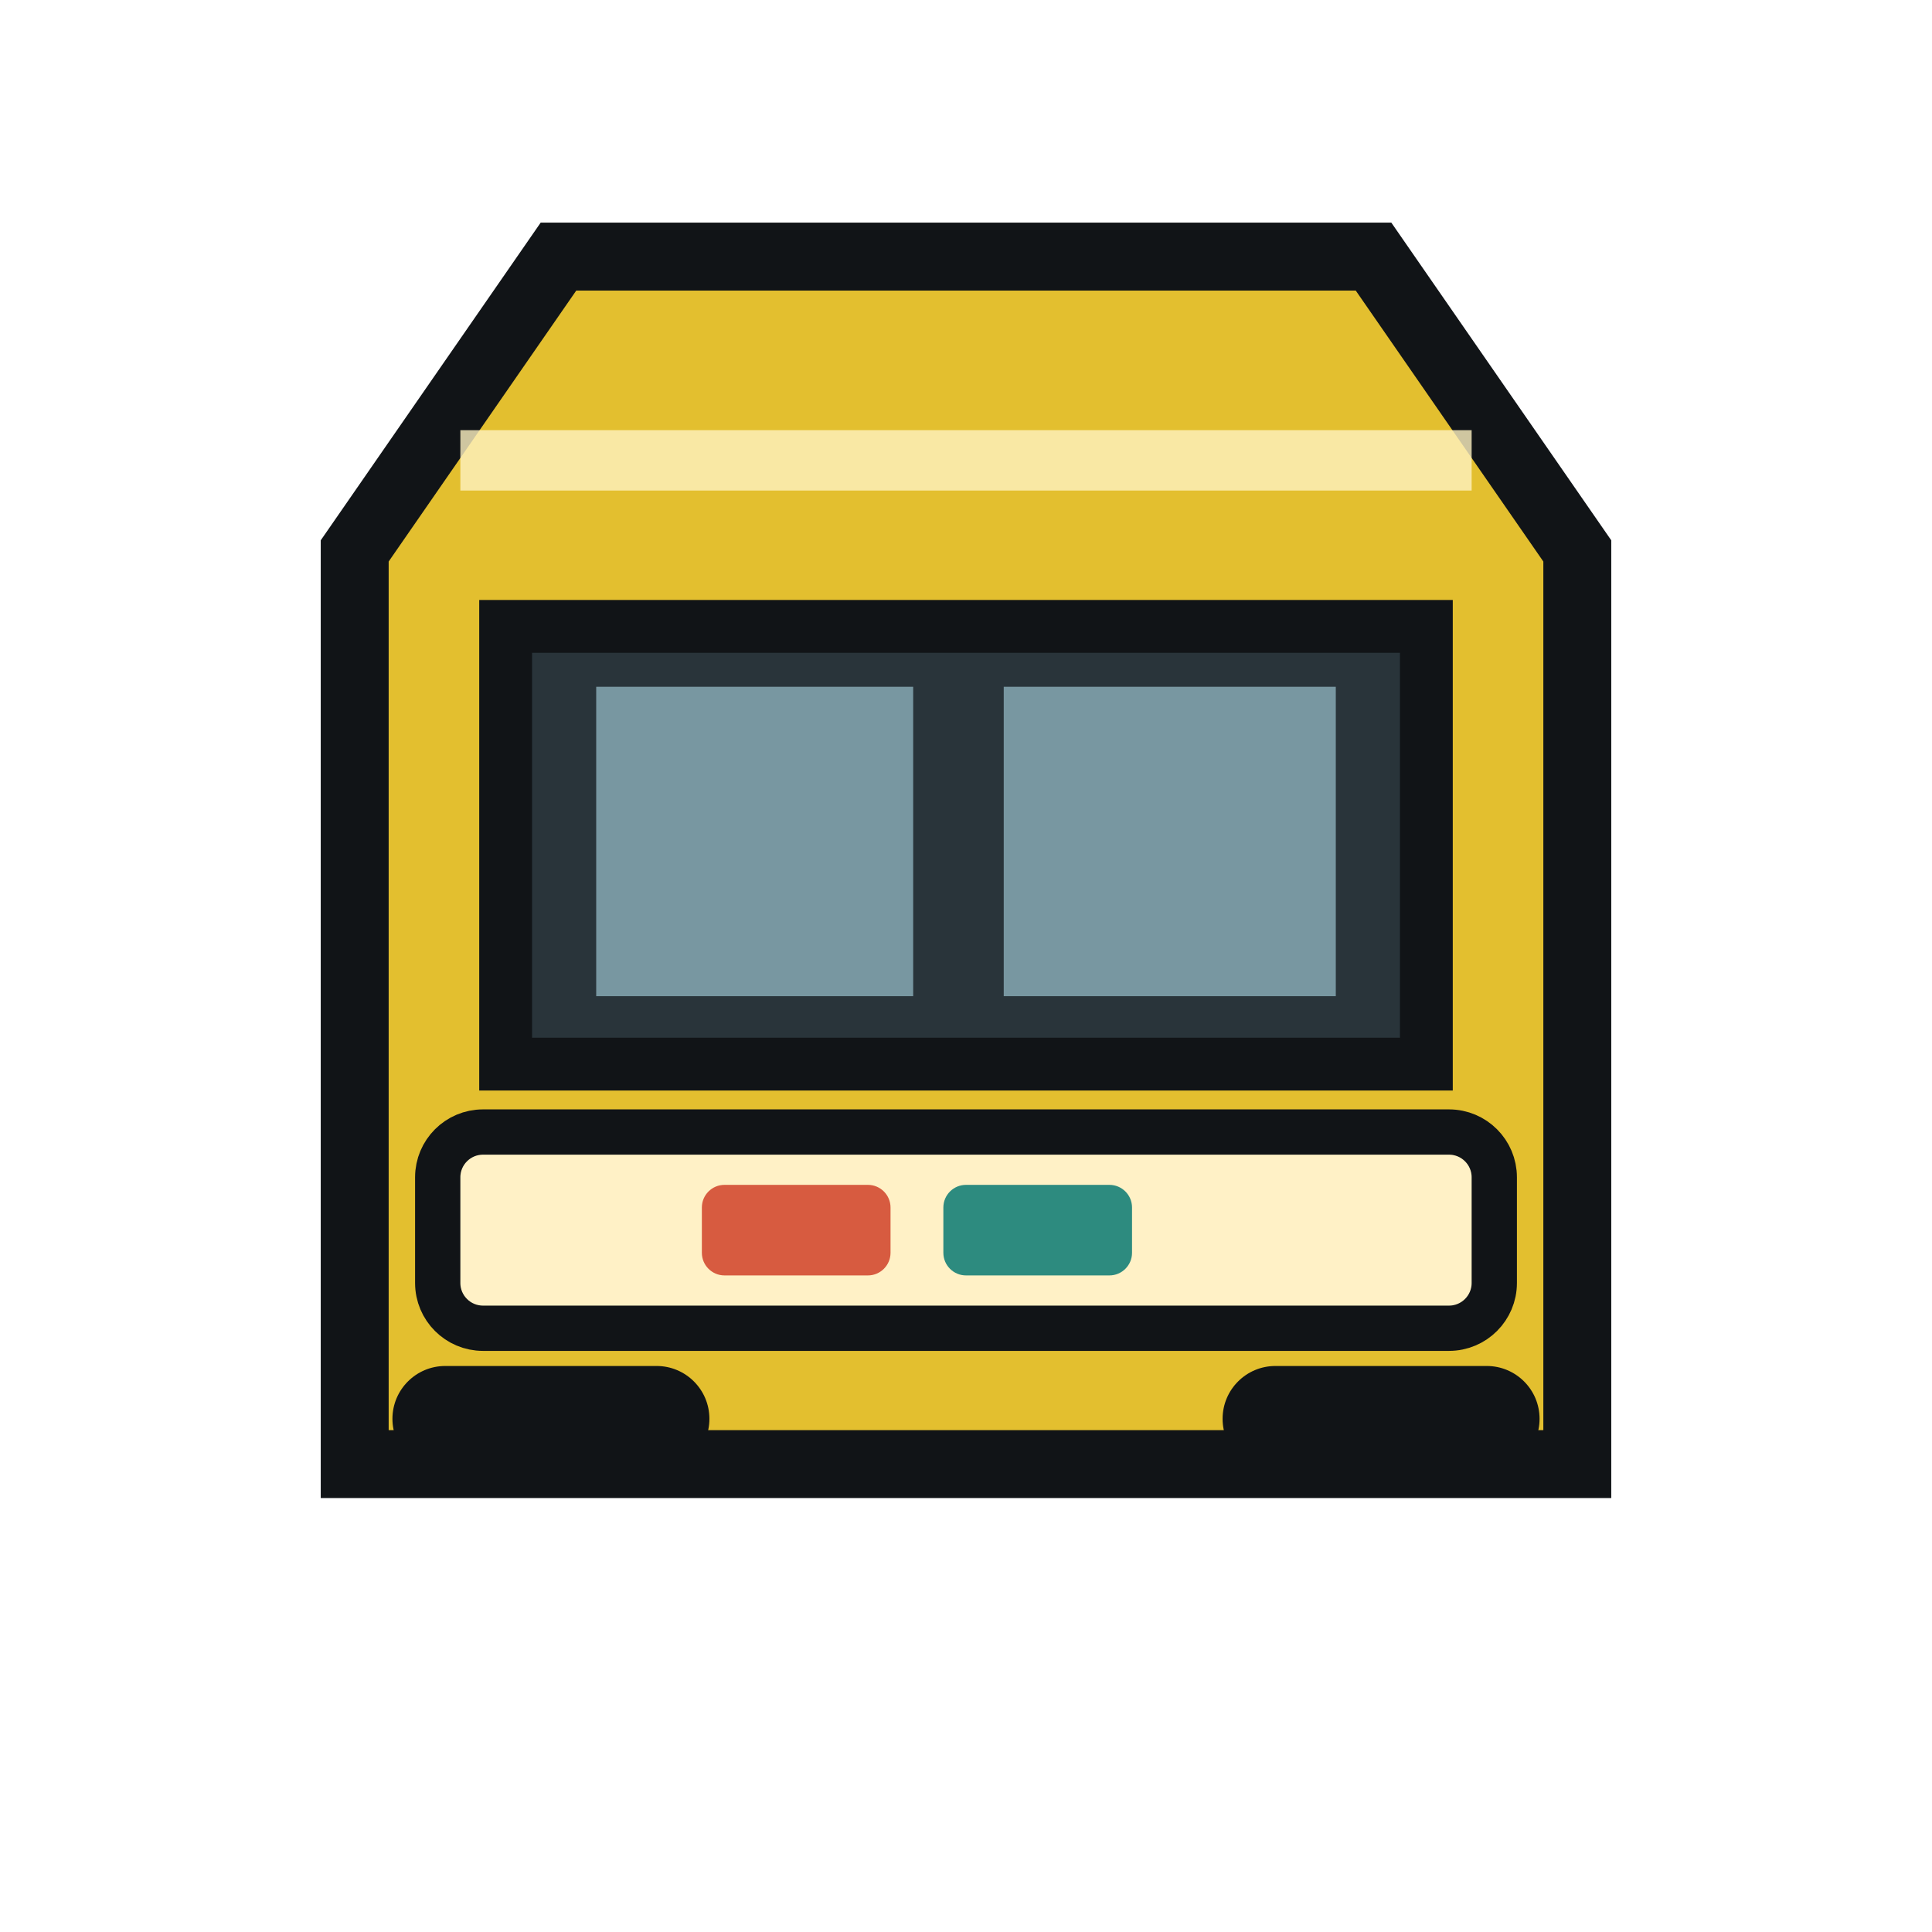
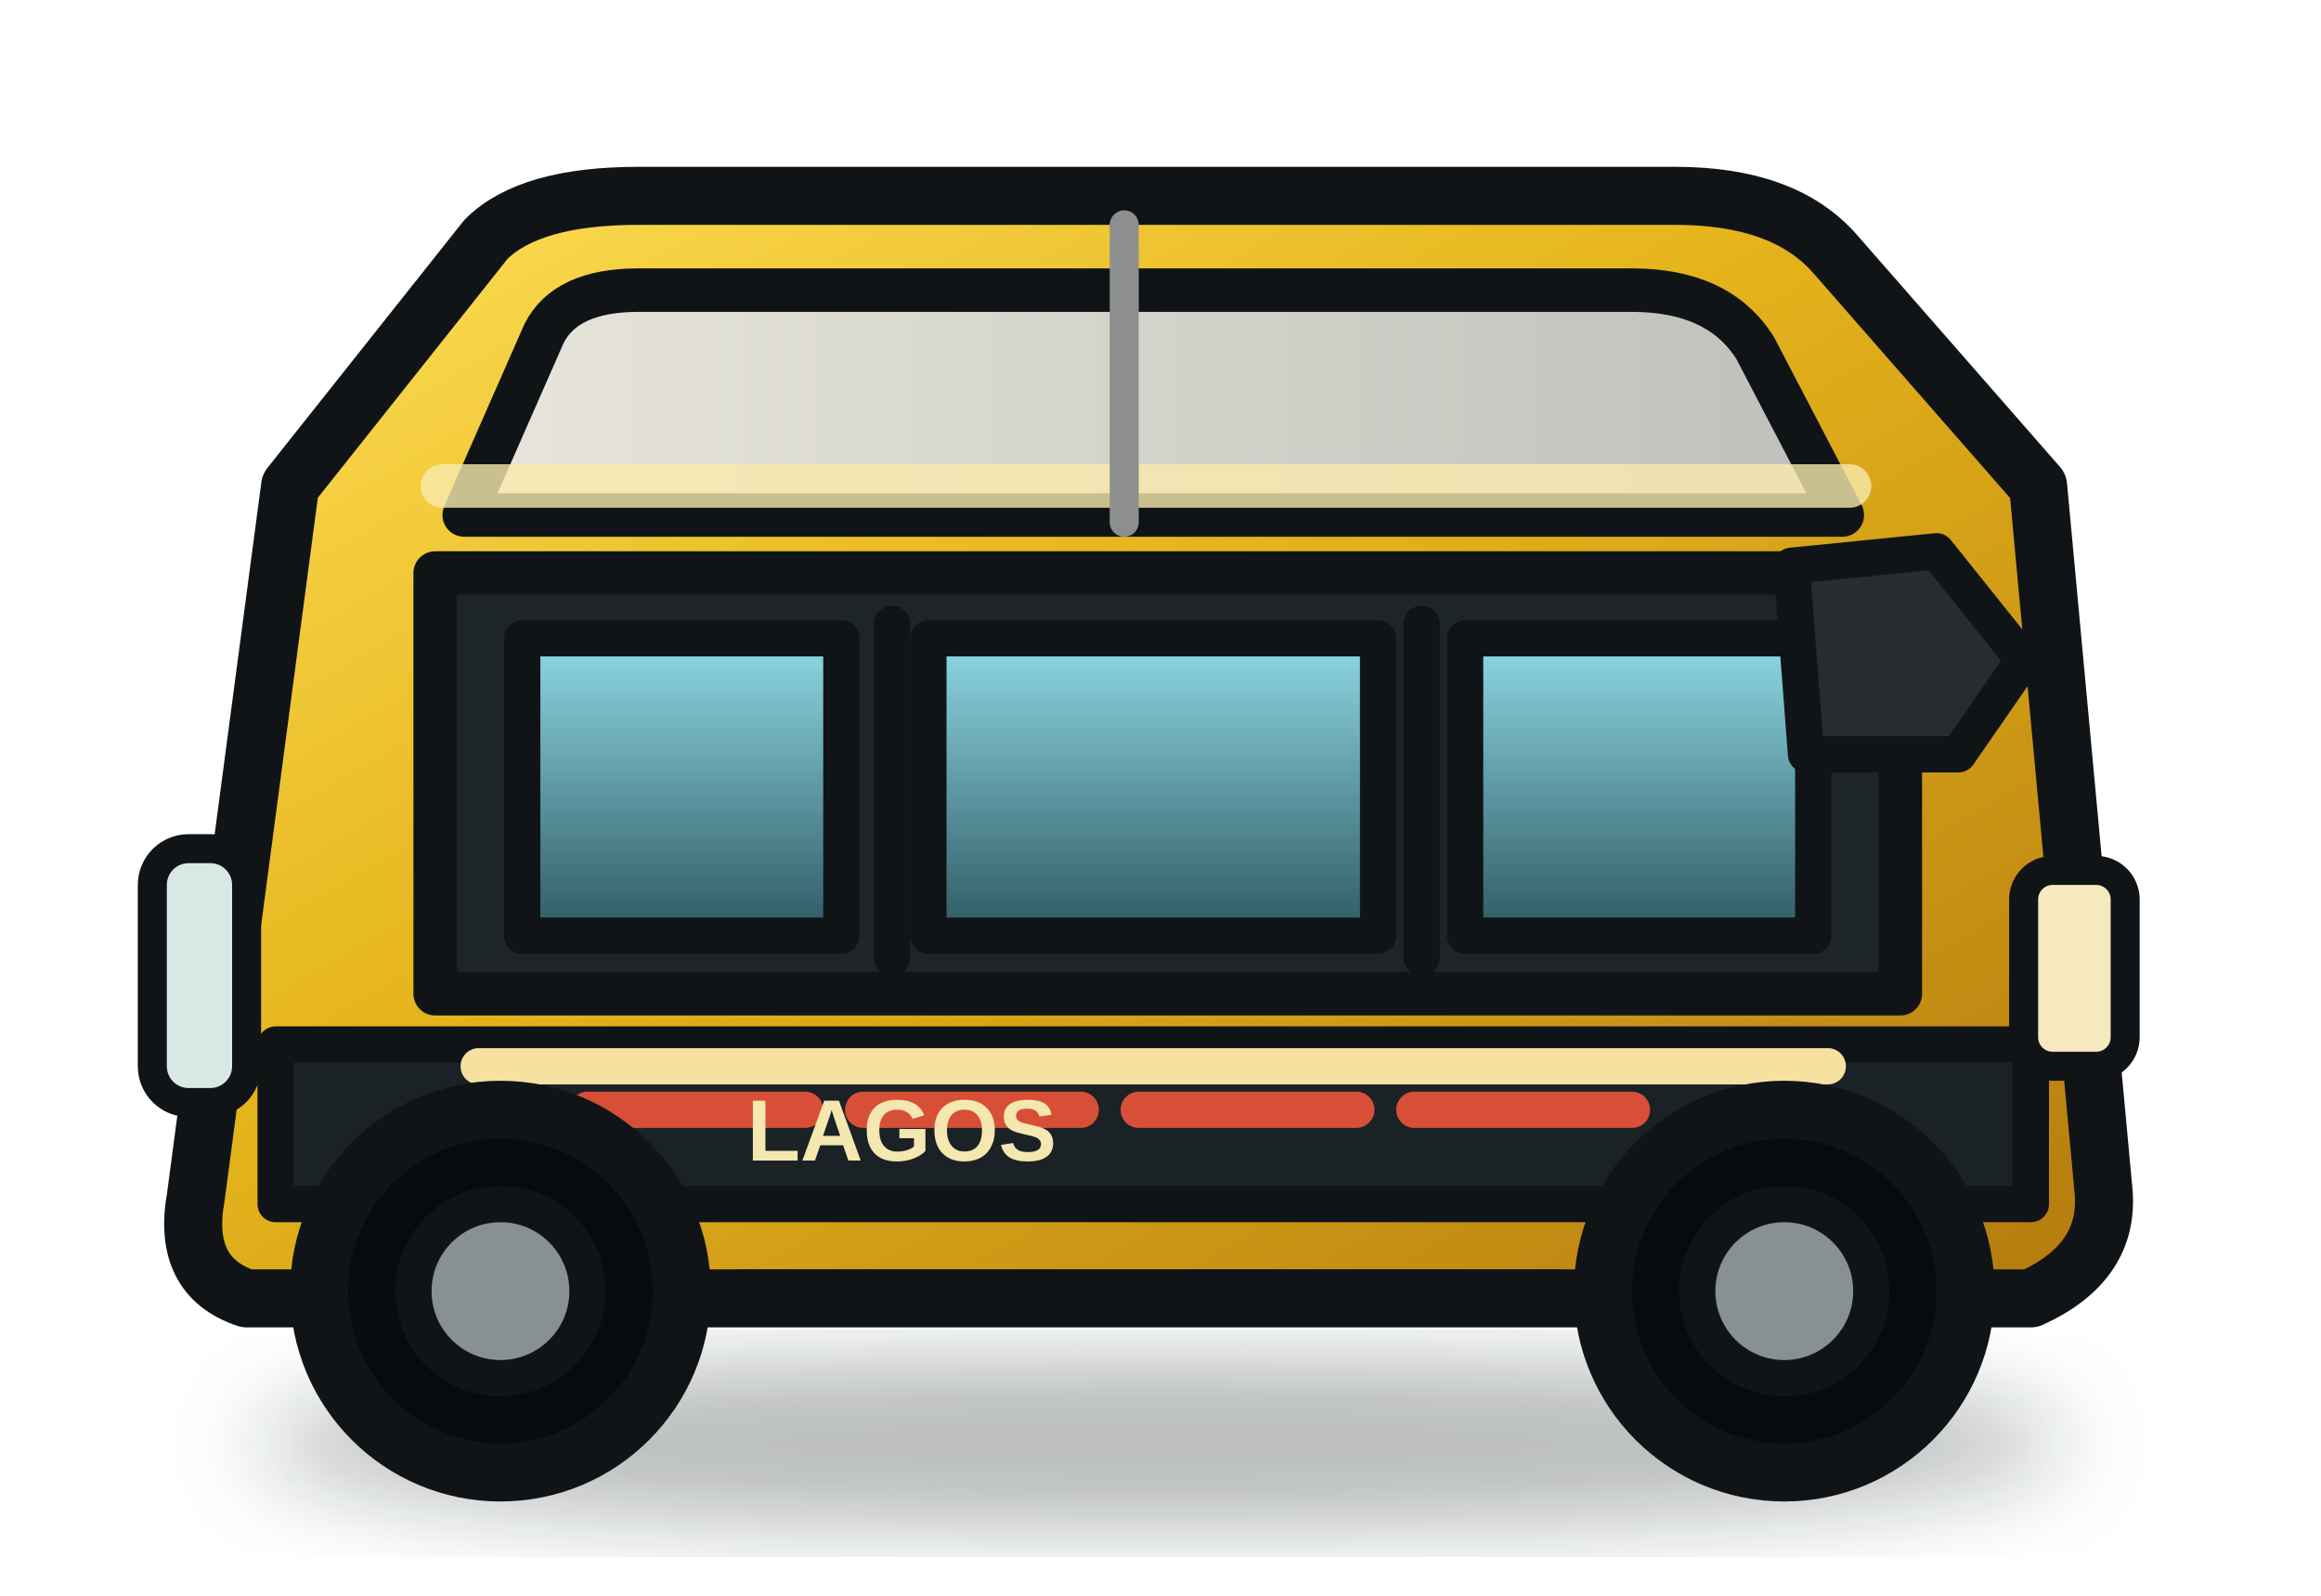
- <svg xmlns="http://www.w3.org/2000/svg" width="256" height="256" viewBox="0 0 256 256">
-   <rect width="256" height="256" fill="none" />
-   <path d="M74 34h108l27 39v121H47V73z" fill="#e3bf2f" stroke="#111417" stroke-width="9" />
-   <path d="M67 83h122v58H67z" fill="#29343a" stroke="#111417" stroke-width="7" />
-   <path d="M79 91h42v41H79zm54 0h44v41h-44z" fill="#7897a1" />
-   <rect x="58" y="150" width="140" height="26" rx="6" fill="#fff1c6" stroke="#111417" stroke-width="6" />
-   <rect x="52" y="181" width="42" height="14" rx="7" fill="#111417" />
-   <rect x="162" y="181" width="42" height="14" rx="7" fill="#111417" />
-   <rect x="93" y="157" width="25" height="12" rx="3" fill="#d75b40" />
-   <rect x="125" y="157" width="25" height="12" rx="3" fill="#2d8b7f" />
-   <path d="M61 61h134" stroke="#fff3c2" stroke-width="8" opacity=".8" />
+ <svg xmlns="http://www.w3.org/2000/svg" width="320" height="220" viewBox="0 0 320 220">
+   <defs>
+     <linearGradient id="yellow" x1="0" y1="0" x2="1" y2="1">
+       <stop stop-color="#ffe15a" />
+       <stop offset=".42" stop-color="#e5b51c" />
+       <stop offset="1" stop-color="#b47a0f" />
+     </linearGradient>
+     <linearGradient id="glass" x1="0" y1="0" x2="0" y2="1">
+       <stop stop-color="#8fd9e5" />
+       <stop offset="1" stop-color="#2e5962" />
+     </linearGradient>
+     <linearGradient id="roof" x1="0" y1="0" x2="1" y2="0">
+       <stop stop-color="#e8e6db" />
+       <stop offset="1" stop-color="#bfc0bb" />
+     </linearGradient>
+     <filter id="shadow">
+       <feGaussianBlur stdDeviation="6" />
+     </filter>
+   </defs>
+   <ellipse cx="160" cy="199" rx="125" ry="13" fill="#111417" opacity=".28" filter="url(#shadow)" />
+   <g stroke="#111417" stroke-linecap="round" stroke-linejoin="round">
+     <path d="M40 67 L67 33 Q73 27 88 27 L231 27 Q246 27 253 35 L281 67 L290 164 Q291 174 280 179 L34 179 Q25 176 27 165 Z" fill="url(#yellow)" stroke-width="8" />
+     <path d="M64 71 L75 46 Q78 40 88 40 L225 40 Q237 40 242 48 L254 71 Z" fill="url(#roof)" stroke-width="6" />
+     <path d="M60 79 H262 V137 H60 Z" fill="#1e2529" stroke-width="6" />
+     <path d="M72 88 H116 V129 H72 Z M128 88 H190 V129 H128 Z M202 88 H250 V129 H202 Z" fill="url(#glass)" stroke-width="5" />
+     <path d="M123 86 V132 M196 86 V132" stroke="#111417" stroke-width="5" />
+     <path d="M38 144 H280 V166 H38 Z" fill="#1a2226" stroke-width="5" />
+     <path d="M66 147 H252" stroke="#f6e1a0" stroke-width="5" />
+     <path d="M81 153 H111 M119 153 H149 M157 153 H187 M195 153 H225" stroke="#d84f38" stroke-width="5" />
+     <path d="M61 67 H255" stroke="#f9eaac" stroke-width="6" opacity=".8" />
+     <path d="M247 78 L267 76 L279 91 L270 104 L249 104 Z" fill="#262c2f" stroke-width="5" />
+     <circle cx="69" cy="178" r="25" fill="#080b0d" stroke-width="8" />
+     <circle cx="69" cy="178" r="12" fill="#879093" stroke-width="5" />
+     <circle cx="246" cy="178" r="25" fill="#080b0d" stroke-width="8" />
+     <circle cx="246" cy="178" r="12" fill="#879093" stroke-width="5" />
+     <rect x="21" y="117" width="13" height="35" rx="5" fill="#d9e8e5" stroke-width="4" />
+     <rect x="279" y="120" width="14" height="27" rx="4" fill="#f6e9c0" stroke-width="4" />
+     <path d="M155 31 V72" stroke="#8d8f8f" stroke-width="4" />
+     <path d="M102 177 H215" stroke="#111417" stroke-width="4" />
+   </g>
+   <g fill="#f4e7af" font-family="Arial, Helvetica, sans-serif" font-size="12" font-weight="900">
+     <text x="103" y="160">LAGOS</text>
+   </g>
</svg>
